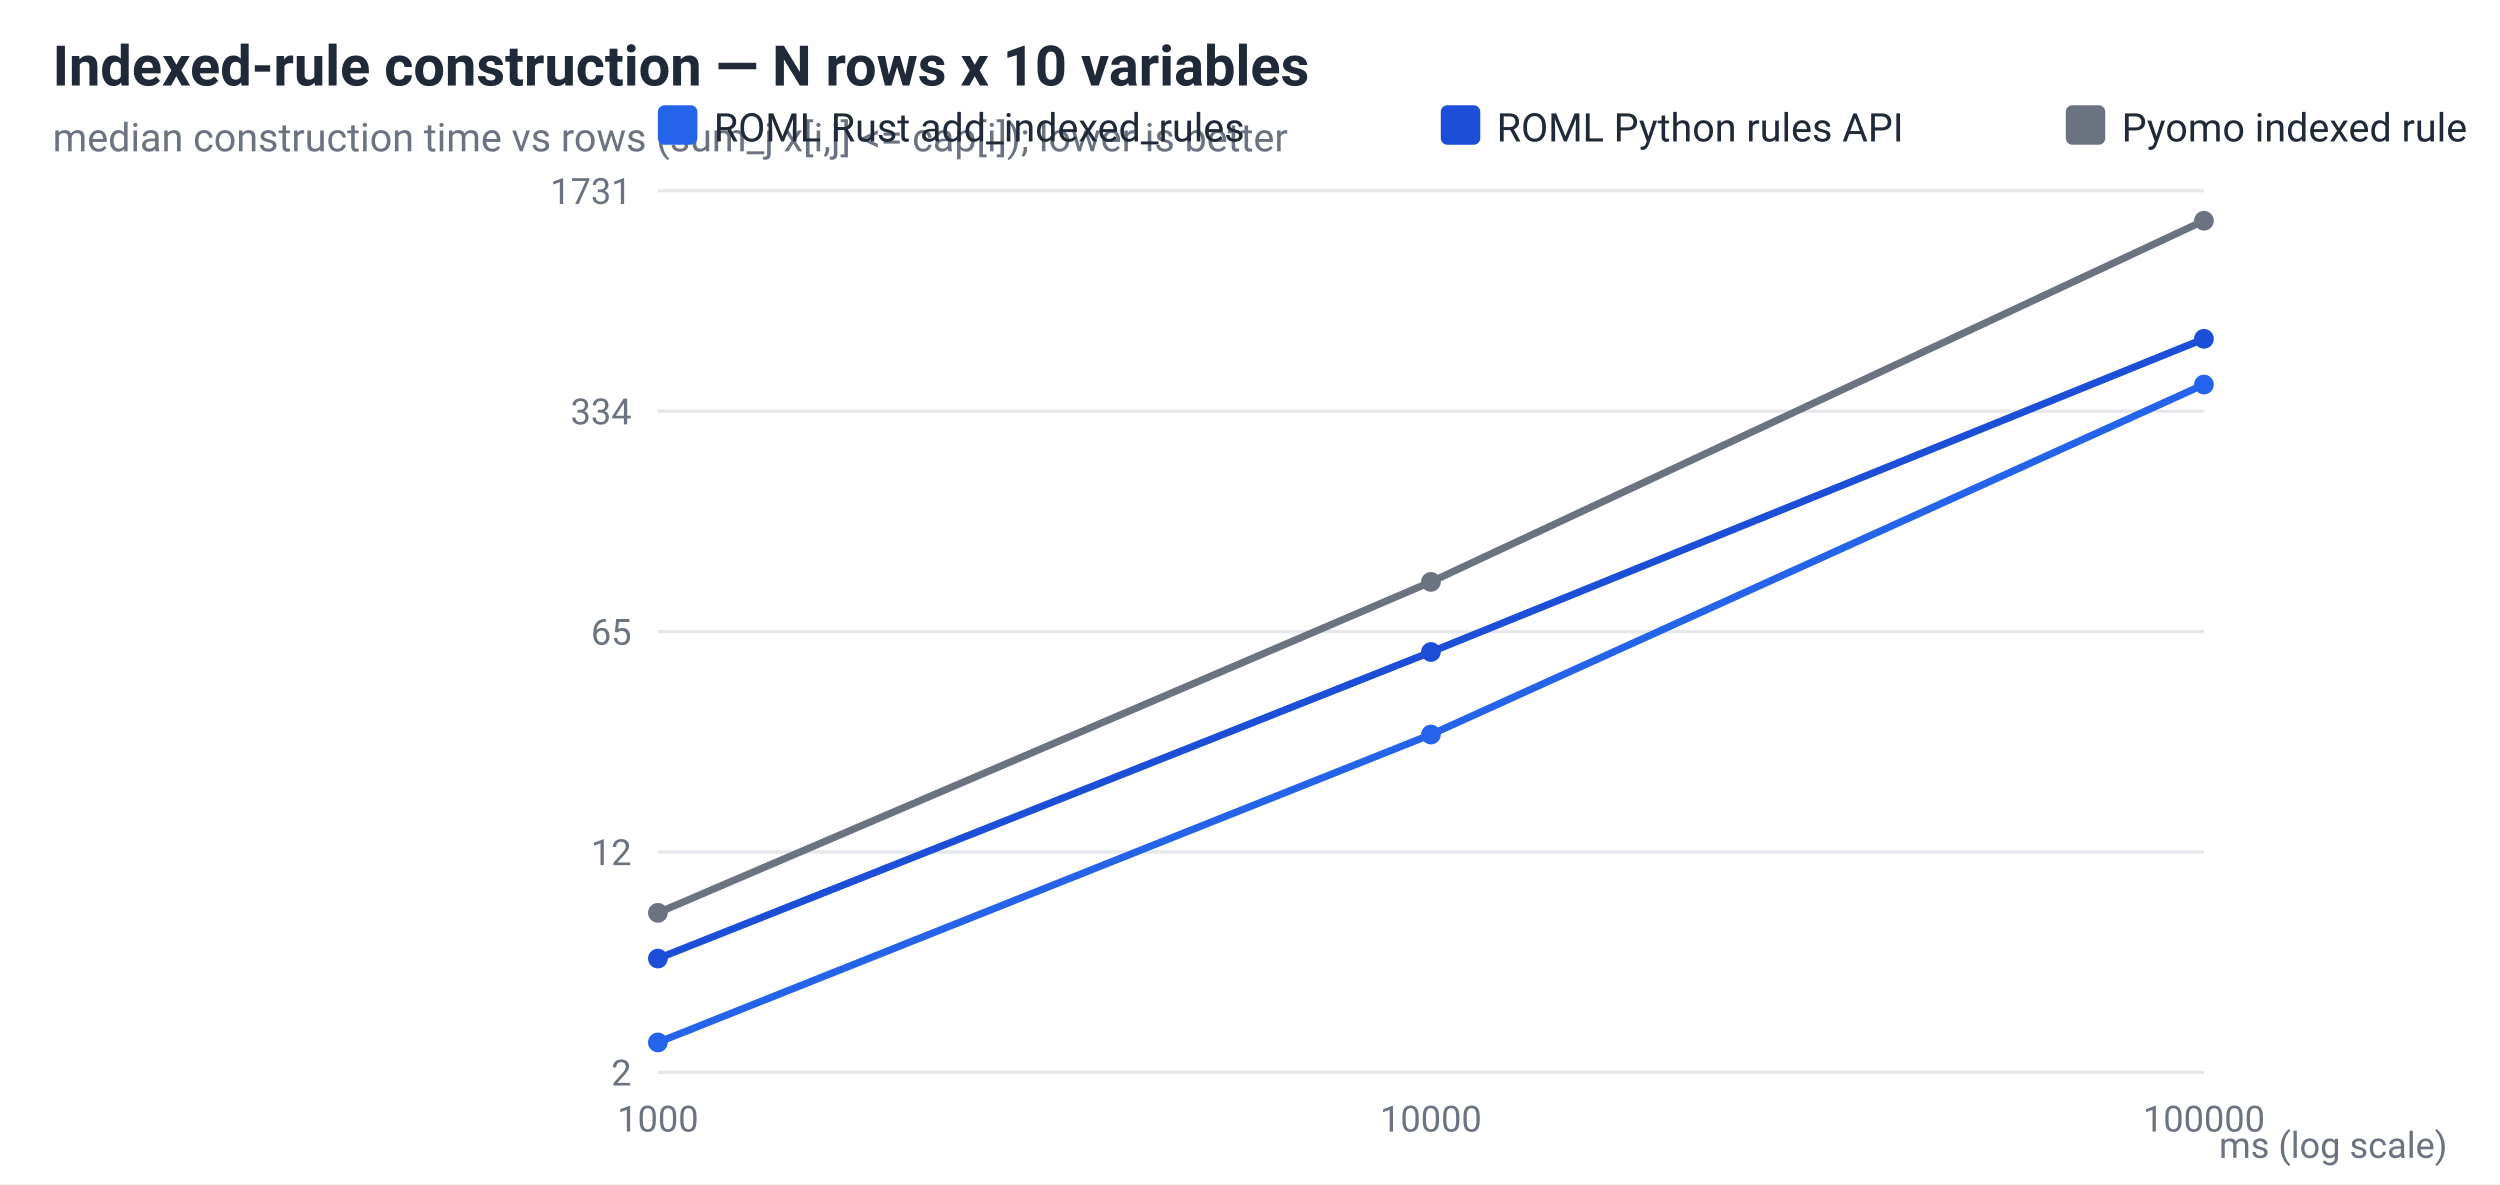
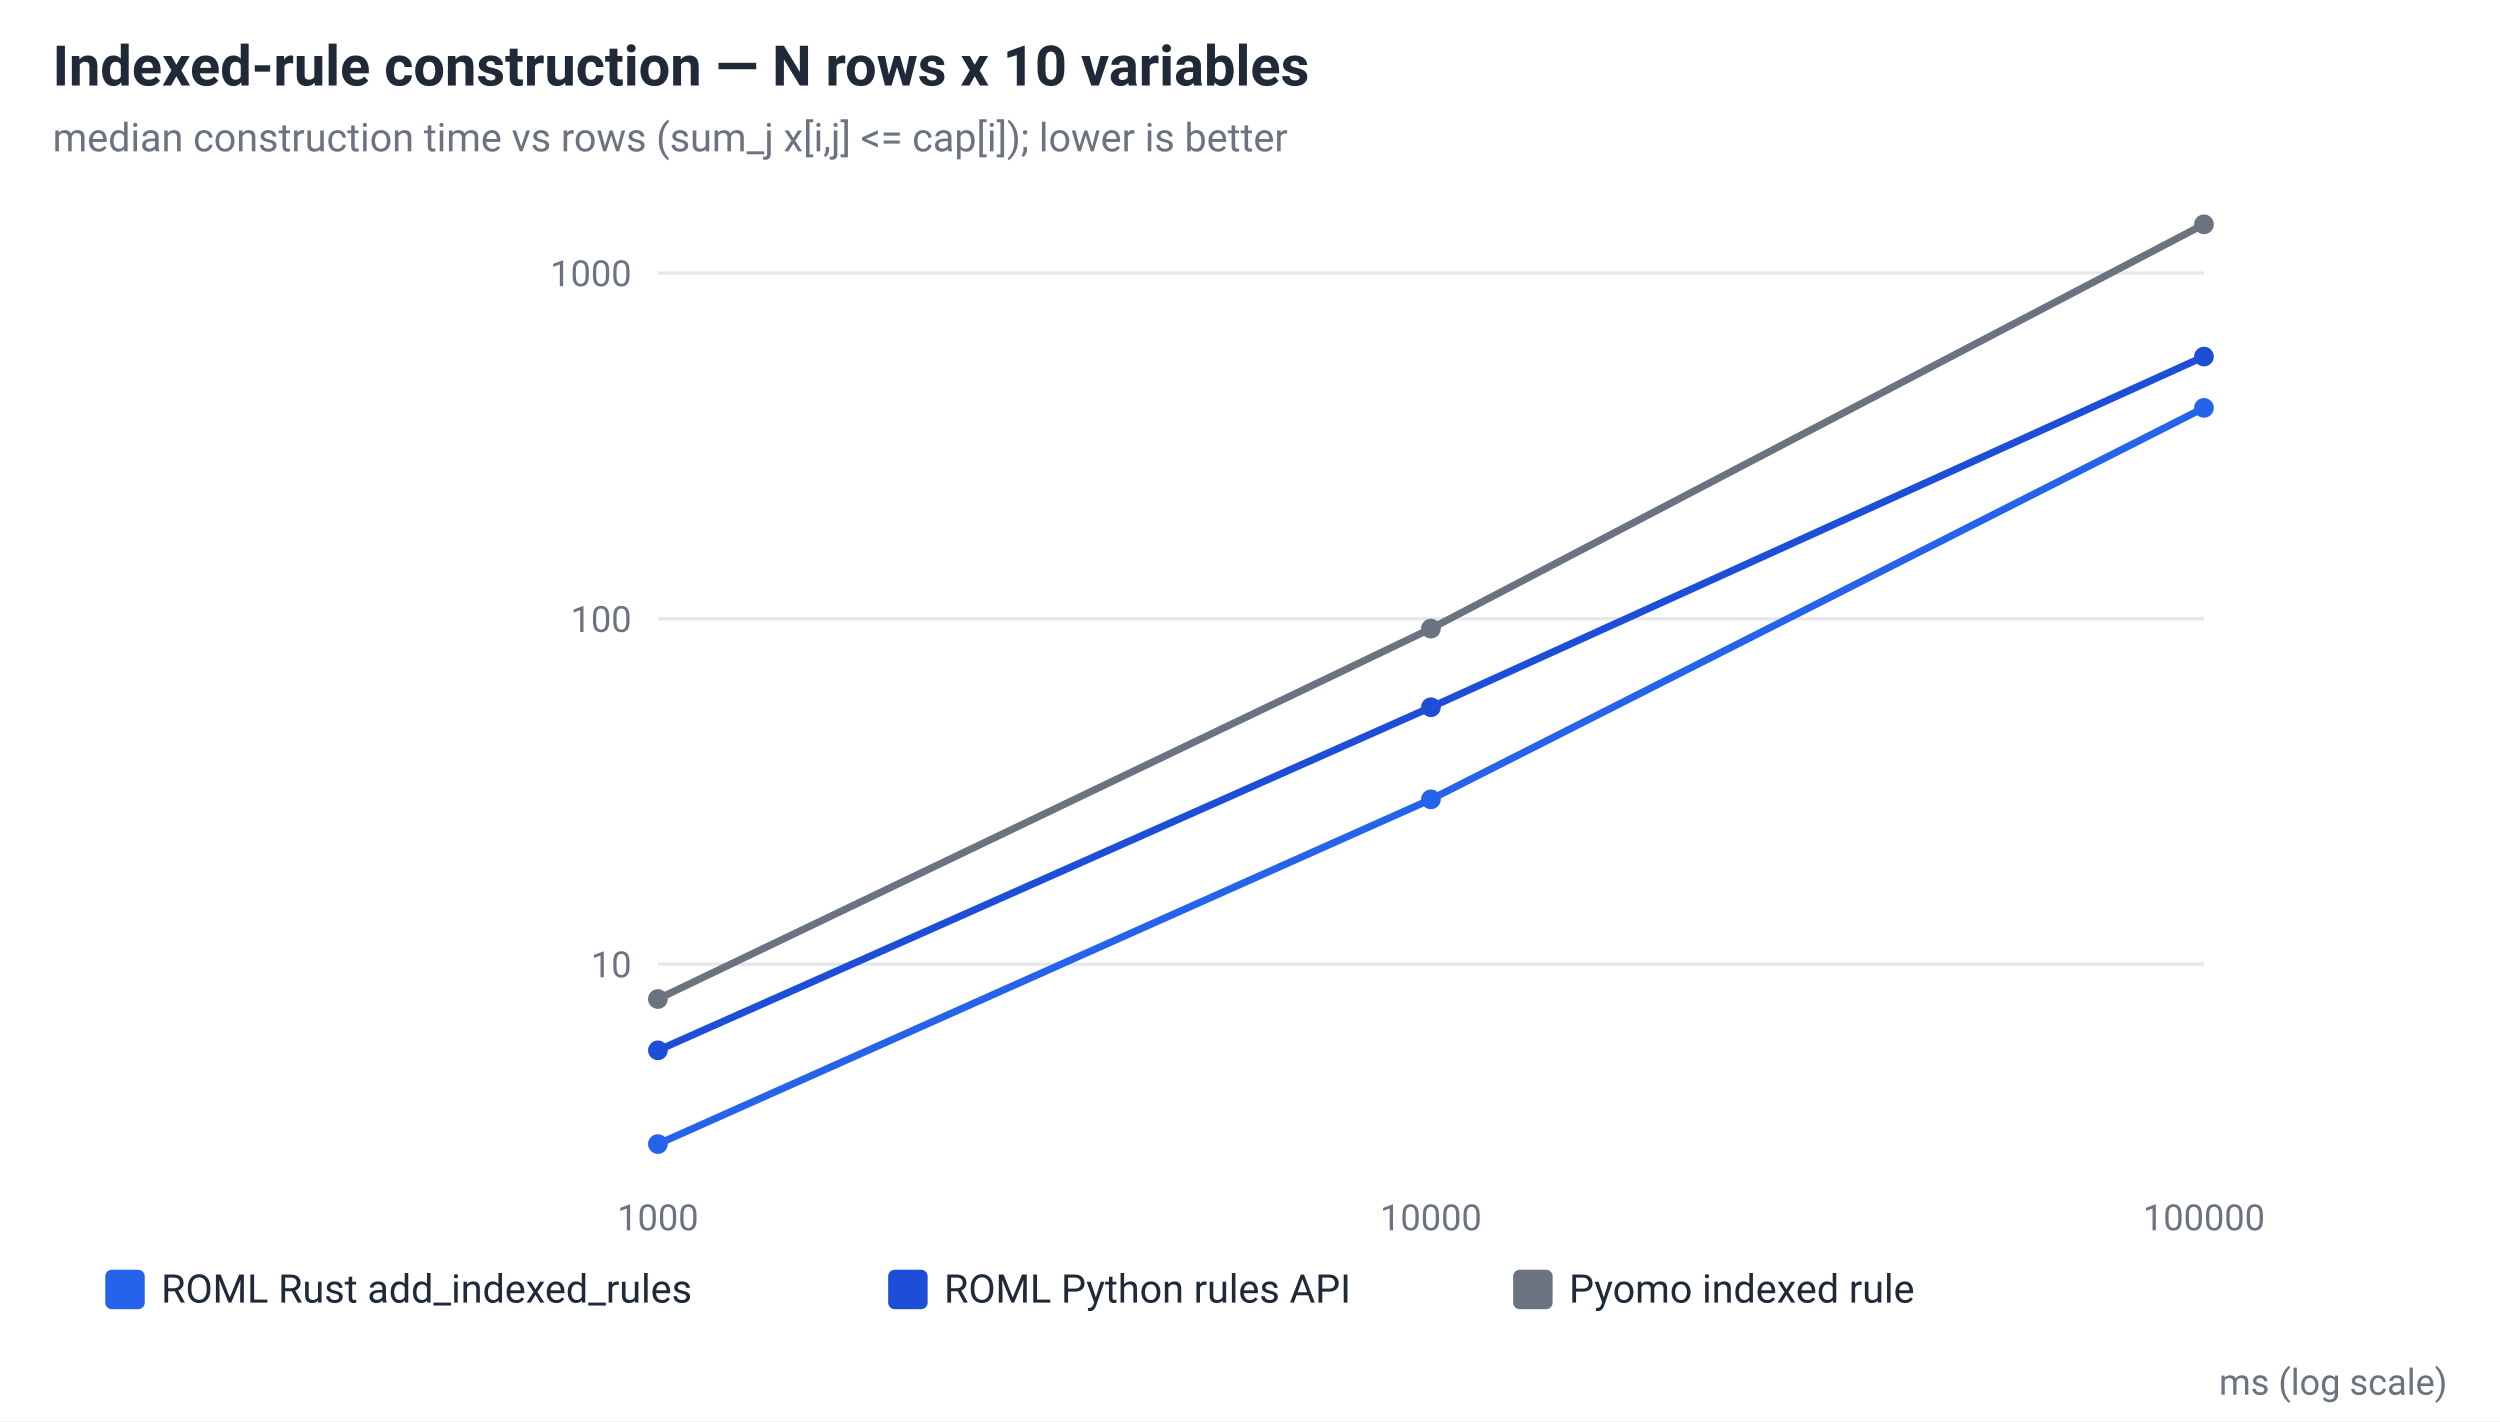
- <svg xmlns="http://www.w3.org/2000/svg" width="760" height="360" viewBox="0 0 760 360" font-family="-apple-system,Segoe UI,Roboto,Helvetica,Arial,sans-serif">
-   <rect width="760" height="360" fill="#ffffff" />
+ <svg xmlns="http://www.w3.org/2000/svg" width="760" height="432" viewBox="0 0 760 432" font-family="-apple-system,Segoe UI,Roboto,Helvetica,Arial,sans-serif">
+   <rect width="760" height="432" fill="#ffffff" />
  <text x="16" y="26" font-size="17" font-weight="700" fill="#1f2937">Indexed-rule construction — N rows x 10 variables</text>
  <text x="16" y="46" font-size="12" fill="#6b7280">median construction time vs rows (sum_j x[i,j] &lt;= cap[i]); lower is better</text>
-   <line x1="200" y1="326.0" x2="670" y2="326.0" stroke="#e5e7eb" stroke-width="1" />
-   <text x="192" y="330.0" font-size="11" fill="#6b7280" text-anchor="end">2</text>
-   <line x1="200" y1="259.0" x2="670" y2="259.0" stroke="#e5e7eb" stroke-width="1" />
-   <text x="192" y="263.0" font-size="11" fill="#6b7280" text-anchor="end">12</text>
-   <line x1="200" y1="192.0" x2="670" y2="192.0" stroke="#e5e7eb" stroke-width="1" />
-   <text x="192" y="196.0" font-size="11" fill="#6b7280" text-anchor="end">65</text>
-   <line x1="200" y1="125.0" x2="670" y2="125.0" stroke="#e5e7eb" stroke-width="1" />
-   <text x="192" y="129.0" font-size="11" fill="#6b7280" text-anchor="end">334</text>
-   <line x1="200" y1="58.0" x2="670" y2="58.0" stroke="#e5e7eb" stroke-width="1" />
-   <text x="192" y="62.0" font-size="11" fill="#6b7280" text-anchor="end">1731</text>
-   <text x="200.0" y="344" font-size="11" fill="#6b7280" text-anchor="middle">1000</text>
-   <text x="435.0" y="344" font-size="11" fill="#6b7280" text-anchor="middle">10000</text>
-   <text x="670.0" y="344" font-size="11" fill="#6b7280" text-anchor="middle">100000</text>
-   <polyline points="200.0,316.9 435.0,223.3 670.0,116.9" fill="none" stroke="#2563eb" stroke-width="2.2" />
-   <circle cx="200.0" cy="316.9" r="3" fill="#2563eb" />
-   <circle cx="435.0" cy="223.3" r="3" fill="#2563eb" />
-   <circle cx="670.0" cy="116.9" r="3" fill="#2563eb" />
-   <polyline points="200.0,291.4 435.0,198.2 670.0,103.0" fill="none" stroke="#1d4ed8" stroke-width="2.2" />
-   <circle cx="200.0" cy="291.4" r="3" fill="#1d4ed8" />
-   <circle cx="435.0" cy="198.2" r="3" fill="#1d4ed8" />
-   <circle cx="670.0" cy="103.0" r="3" fill="#1d4ed8" />
-   <polyline points="200.0,277.5 435.0,176.9 670.0,67.1" fill="none" stroke="#6b7280" stroke-width="2.2" />
-   <circle cx="200.0" cy="277.5" r="3" fill="#6b7280" />
-   <circle cx="435.0" cy="176.9" r="3" fill="#6b7280" />
-   <circle cx="670.0" cy="67.1" r="3" fill="#6b7280" />
-   <rect x="200" y="32" width="12" height="12" rx="2" fill="#2563eb" />
-   <text x="217" y="43" font-size="12" fill="#1f2937">ROML Rust add_indexed_rules</text>
-   <rect x="438" y="32" width="12" height="12" rx="2" fill="#1d4ed8" />
-   <text x="455" y="43" font-size="12" fill="#1f2937">ROML Python rules API</text>
-   <rect x="628" y="32" width="12" height="12" rx="2" fill="#6b7280" />
-   <text x="645" y="43" font-size="12" fill="#1f2937">Pyomo indexed rule</text>
-   <text x="744" y="352" font-size="11" fill="#6b7280" text-anchor="end">ms (log scale)</text>
+   <line x1="200" y1="293.1" x2="670" y2="293.1" stroke="#e5e7eb" stroke-width="1" />
+   <text x="192" y="297.1" font-size="11" fill="#6b7280" text-anchor="end">10</text>
+   <line x1="200" y1="188.1" x2="670" y2="188.1" stroke="#e5e7eb" stroke-width="1" />
+   <text x="192" y="192.1" font-size="11" fill="#6b7280" text-anchor="end">100</text>
+   <line x1="200" y1="83.0" x2="670" y2="83.0" stroke="#e5e7eb" stroke-width="1" />
+   <text x="192" y="87.0" font-size="11" fill="#6b7280" text-anchor="end">1000</text>
+   <text x="200.0" y="374.0" font-size="11" fill="#6b7280" text-anchor="middle">1000</text>
+   <text x="435.0" y="374.0" font-size="11" fill="#6b7280" text-anchor="middle">10000</text>
+   <text x="670.0" y="374.0" font-size="11" fill="#6b7280" text-anchor="middle">100000</text>
+   <polyline points="200.0,347.8 435.0,243.0 670.0,124.0" fill="none" stroke="#2563eb" stroke-width="2.2" />
+   <circle cx="200.0" cy="347.8" r="3" fill="#2563eb" />
+   <circle cx="435.0" cy="243.0" r="3" fill="#2563eb" />
+   <circle cx="670.0" cy="124.0" r="3" fill="#2563eb" />
+   <polyline points="200.0,319.3 435.0,215.0 670.0,108.4" fill="none" stroke="#1d4ed8" stroke-width="2.2" />
+   <circle cx="200.0" cy="319.3" r="3" fill="#1d4ed8" />
+   <circle cx="435.0" cy="215.0" r="3" fill="#1d4ed8" />
+   <circle cx="670.0" cy="108.4" r="3" fill="#1d4ed8" />
+   <polyline points="200.0,303.7 435.0,191.1 670.0,68.2" fill="none" stroke="#6b7280" stroke-width="2.2" />
+   <circle cx="200.0" cy="303.7" r="3" fill="#6b7280" />
+   <circle cx="435.0" cy="191.1" r="3" fill="#6b7280" />
+   <circle cx="670.0" cy="68.2" r="3" fill="#6b7280" />
+   <rect x="32" y="386" width="12" height="12" rx="2" fill="#2563eb" />
+   <text x="49" y="396" font-size="12" fill="#1f2937">ROML Rust add_indexed_rules</text>
+   <rect x="270" y="386" width="12" height="12" rx="2" fill="#1d4ed8" />
+   <text x="287" y="396" font-size="12" fill="#1f2937">ROML Python rules API</text>
+   <rect x="460" y="386" width="12" height="12" rx="2" fill="#6b7280" />
+   <text x="477" y="396" font-size="12" fill="#1f2937">Pyomo indexed rule</text>
+   <text x="744" y="424" font-size="11" fill="#6b7280" text-anchor="end">ms (log scale)</text>
</svg>
